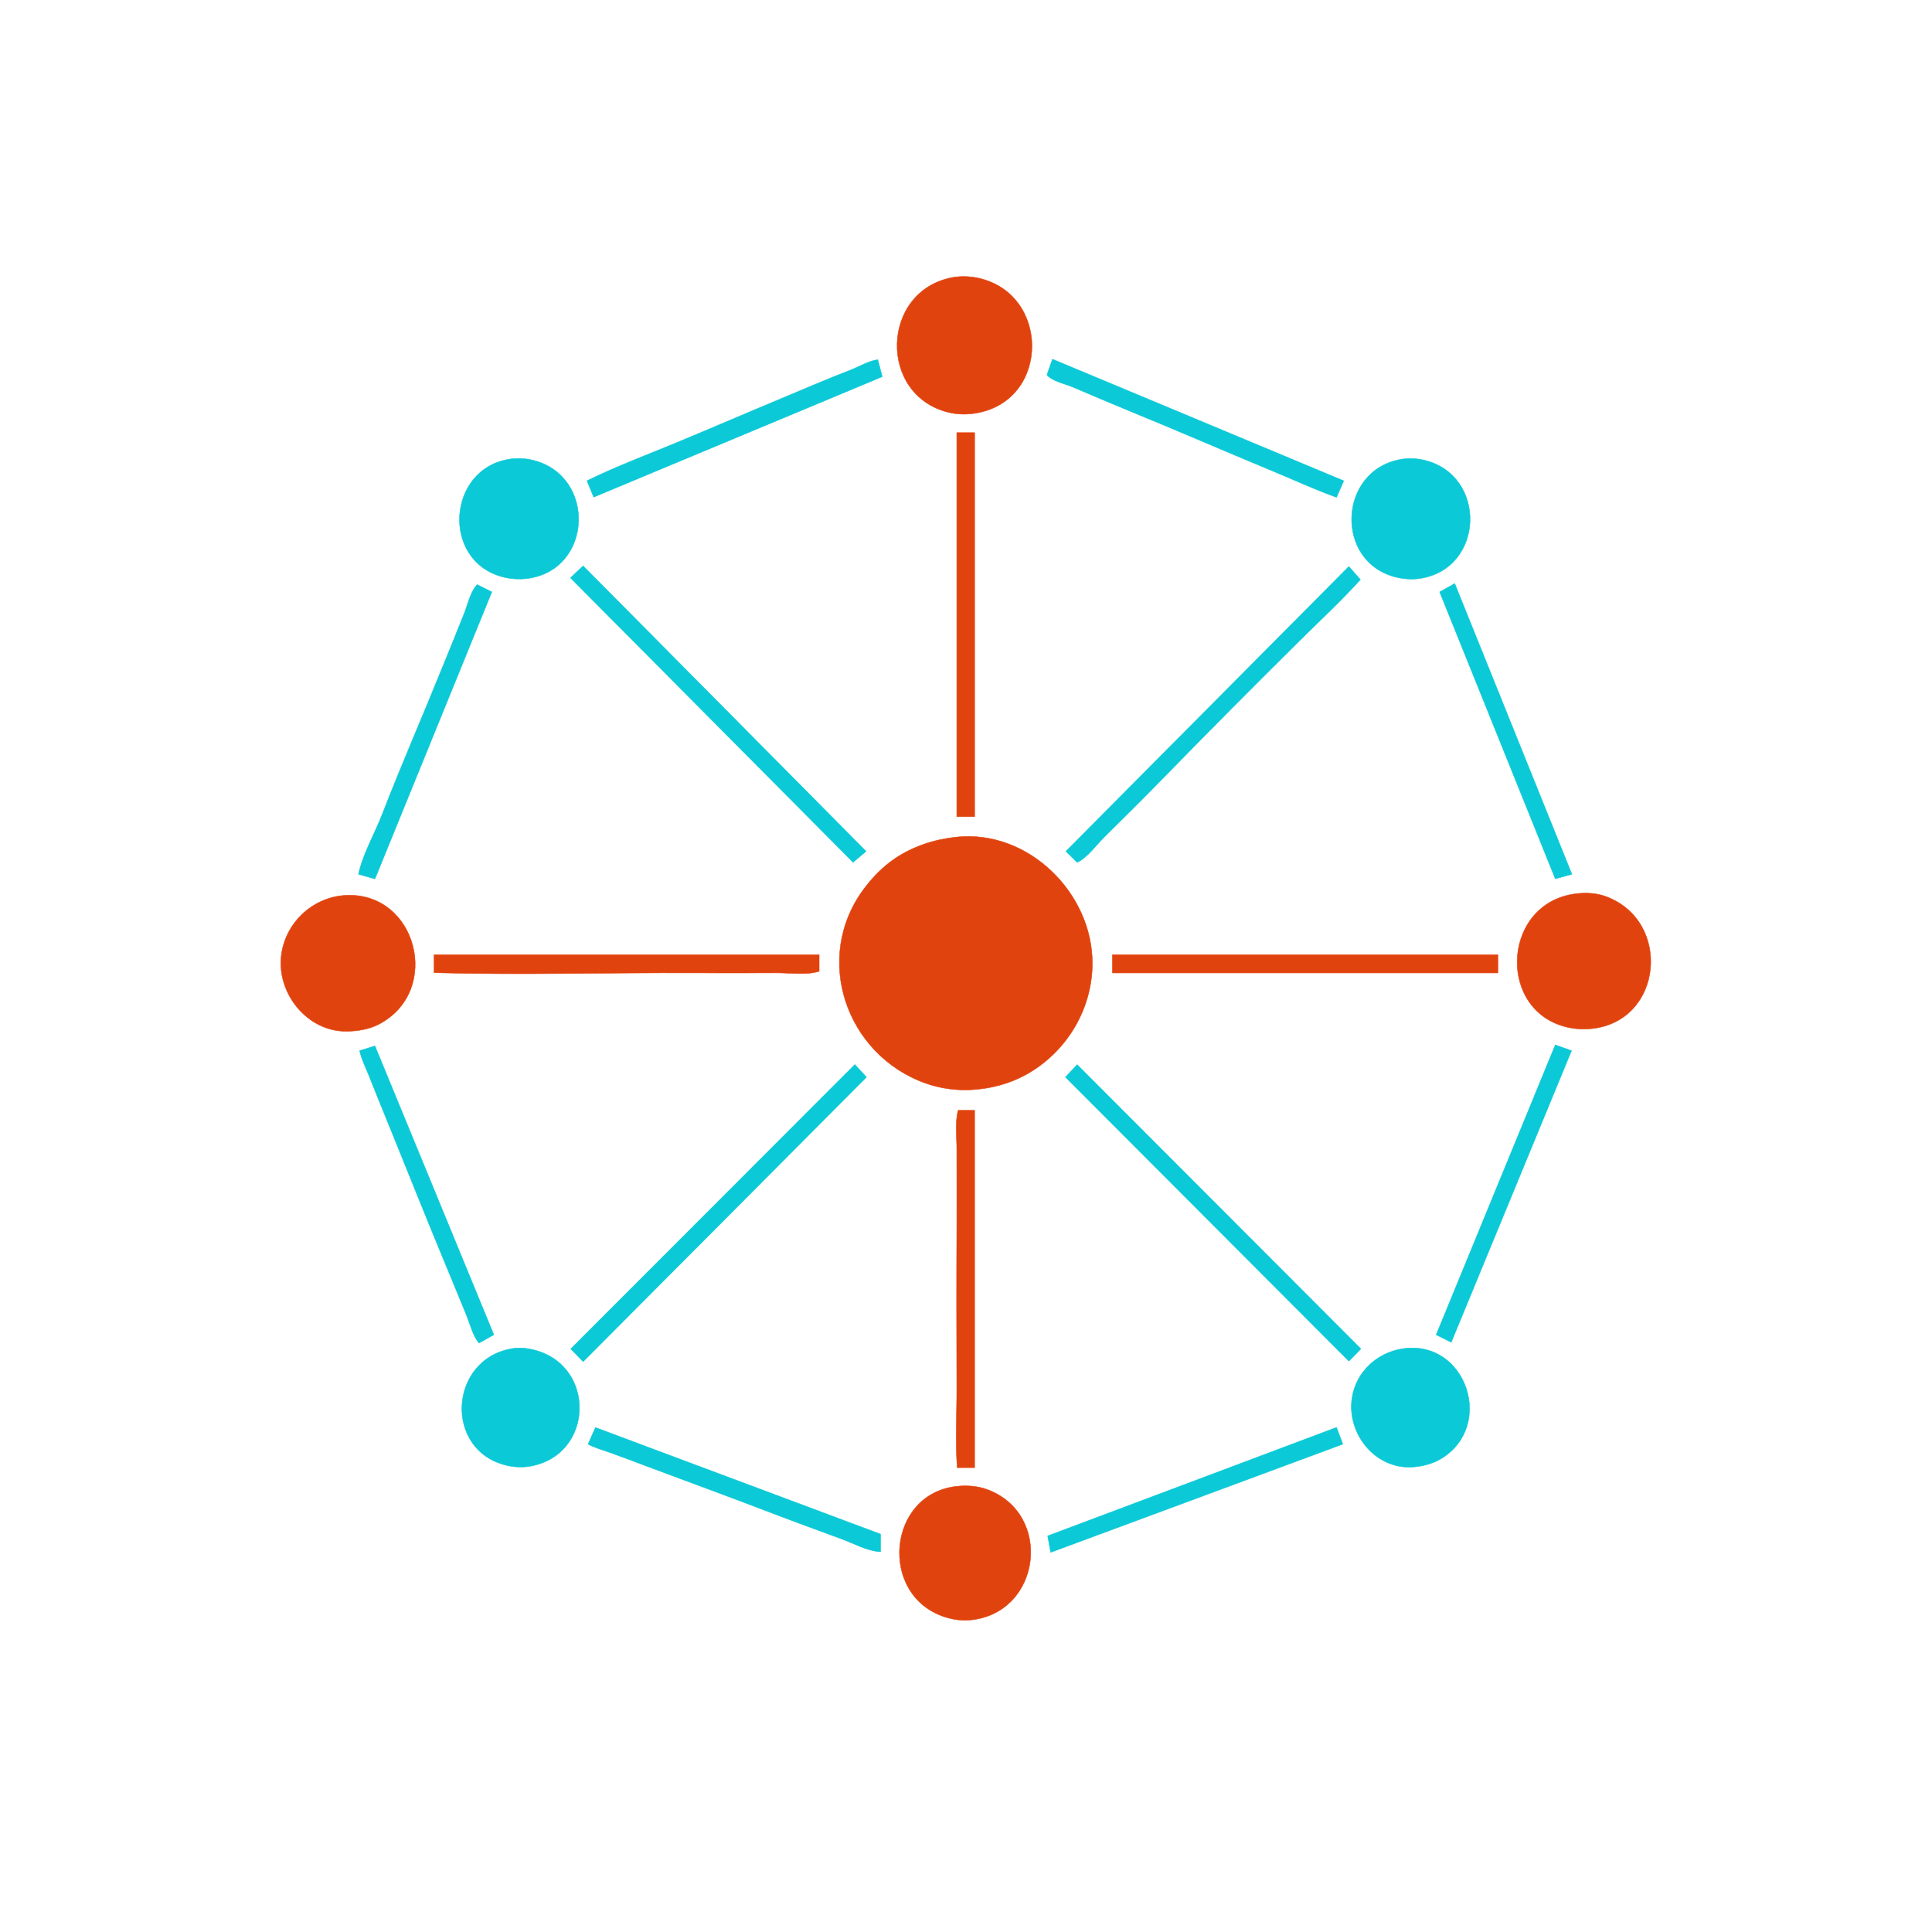
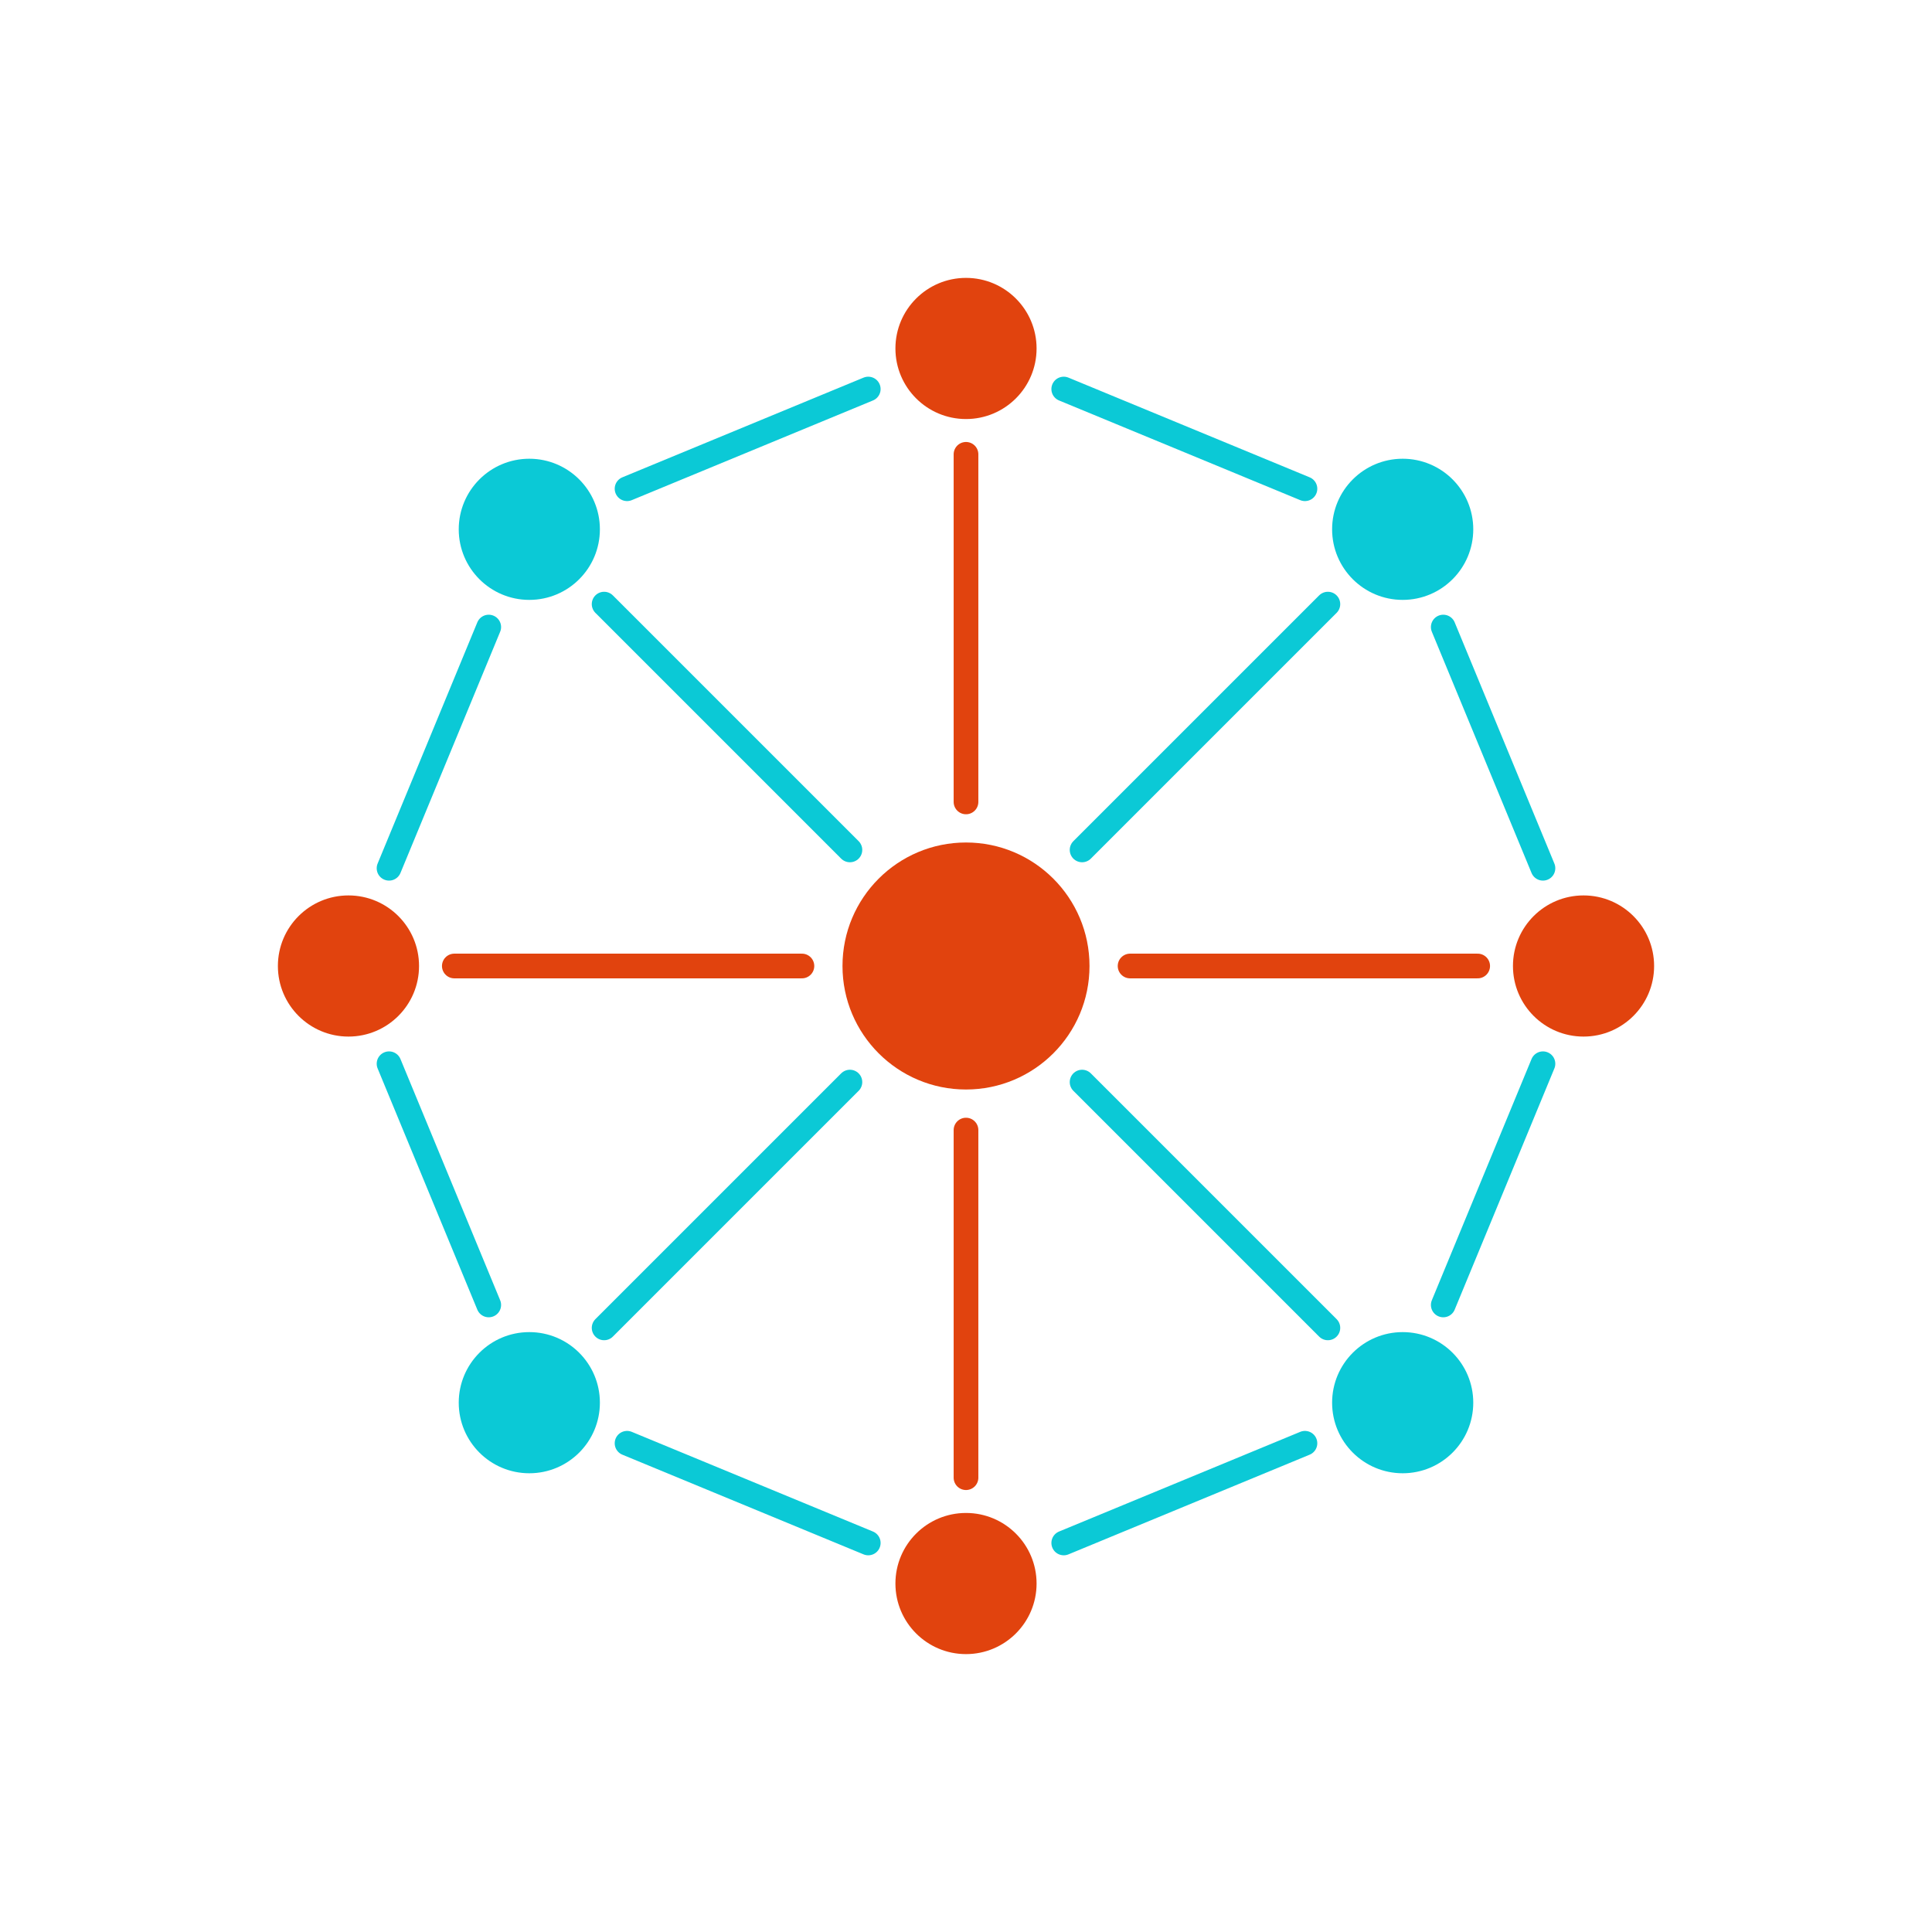
<svg xmlns="http://www.w3.org/2000/svg" viewBox="0 0 1095 1095" width="1095" height="1095">
-   <path d="M539.68 157.29C544.57 156.36 549.86 156.58 554.7 157.66C594.86 166.69 595.09 225.84 554.48 233.91C548.87 235.03 543.23 235.08 537.67 233.73C497.59 224.01 499.19 165.02 539.68 157.29ZM552.39 245.21C552.39 317.77 552.39 390.33 552.39 462.88C549.02 462.88 545.65 462.88 542.28 462.88C542.28 390.33 542.28 317.77 542.28 245.21C545.65 245.21 549.02 245.21 552.39 245.21ZM541.79 474.45C582.69 469.9 619.48 506.27 619.1 546.5C618.85 572.52 604.21 596.48 581.55 609.04C572.06 614.3 561.28 617.07 550.49 617.65C541.7 618.13 532.82 616.87 524.54 613.92C479.4 597.85 460.34 542.66 489.94 503.41C494.8 496.97 500.45 491.19 507.17 486.65C517.57 479.61 529.38 475.83 541.79 474.45ZM894.59 506.39C899.92 505.9 905.31 506.3 910.35 508.18C947.53 522.02 942.62 578.45 902.5 582.96C896.9 583.59 891.3 583.17 885.88 581.56C847.83 570.26 852.23 510.3 894.59 506.39ZM195.74 507.46C236.15 505.17 250.81 561.44 214.91 580.42C209.25 583.41 202.53 584.47 196.18 584.5C174.43 584.59 157.34 563.62 159.32 542.54C161.1 523.63 176.79 508.53 195.74 507.46ZM464.28 541.11C464.28 544.24 464.28 547.37 464.28 550.5C457.27 552.78 448.01 551.38 440.5 551.39C424.83 551.43 409.17 551.49 393.5 551.41C344.38 551.16 295.12 552.68 246.02 551.3C246.02 547.9 246.02 544.51 246.02 541.11C318.77 541.11 391.52 541.11 464.28 541.11ZM848.96 541.11C848.96 544.55 848.96 547.98 848.96 551.42C776.13 551.42 703.31 551.42 630.48 551.42C630.48 547.98 630.48 544.55 630.48 541.11C703.31 541.11 776.13 541.11 848.96 541.11ZM552.38 629.29C552.38 696.8 552.38 764.31 552.38 831.82C549.1 831.82 545.81 831.82 542.52 831.82C541.4 816.84 542.33 801.52 542.28 786.5C542.2 756.17 542.13 725.83 542.29 695.5C542.37 680.83 542.24 666.17 542.28 651.5C542.3 644.37 541.21 636.16 543.05 629.29C546.16 629.29 549.27 629.29 552.38 629.29ZM542.59 842.37C548.18 841.81 554.07 842.22 559.38 844.16C596.9 857.85 590.23 913.8 550.5 918.12C545.33 918.68 540.14 917.98 535.22 916.35C497.8 903.97 502.86 846.36 542.59 842.37Z" fill="#e1430e" fill-rule="evenodd" stroke="#e1430e" stroke-width="0.25" stroke-linejoin="round" />
-   <path d="M497.5 203.86C498.34 207.07 499.19 210.29 500.03 213.5C445.52 236.25 391.01 259 336.5 281.76C335.23 278.67 333.96 275.59 332.68 272.5C349.12 264.4 366.51 257.91 383.43 250.9C403.41 242.61 423.28 234.02 443.25 225.7C456.21 220.3 469.12 214.71 482.22 209.65C487.36 207.67 492.02 204.64 497.5 203.86ZM596.5 203.56C651.53 226.54 706.56 249.52 761.59 272.5C760.23 275.62 758.86 278.74 757.5 281.87C744.82 277.32 732.54 271.58 720.09 266.44C693.74 255.56 667.6 244.14 641.22 233.35C630.14 228.82 619.14 224.11 608.13 219.42C603.56 217.47 596.65 216.22 593.37 212.5C594.41 209.52 595.46 206.54 596.5 203.56ZM288.59 260.27C293.19 259.54 298 259.78 302.5 260.94C337.85 270.06 335.89 322.52 299.47 327.8C294.53 328.51 289.35 328.19 284.55 326.88C250.05 317.45 253.58 265.85 288.59 260.27ZM793.76 260.39C798.31 259.57 803.04 259.78 807.52 260.88C842.75 269.56 841.42 321.7 805.44 327.75C800.86 328.52 795.97 328.27 791.46 327.19C756.2 318.72 758.31 266.76 793.76 260.39ZM330.5 320.72C383.96 374.65 437.41 428.57 490.87 482.5C488.41 484.58 485.96 486.65 483.5 488.73C430.11 434.99 376.72 381.24 323.32 327.5C325.72 325.24 328.11 322.98 330.5 320.72ZM764.5 321.07C766.68 323.55 768.86 326.02 771.04 328.5C760.17 340.53 748.11 351.68 736.6 363.09C711 388.48 685.52 414.03 660.36 439.86C649.02 451.51 637.48 462.98 625.89 474.39C621.24 478.97 616.35 486.04 610.5 488.8C608.37 486.7 606.24 484.6 604.11 482.5C657.57 428.69 711.04 374.88 764.5 321.07ZM270.5 331.35C273.25 332.74 275.99 334.12 278.74 335.5C256.66 389.71 234.58 443.92 212.5 498.14C209.39 497.26 206.28 496.38 203.18 495.5C205.46 484.48 212.59 471.99 216.73 461.29C227.53 433.41 239.53 405.99 250.73 378.28C254.87 368.04 259.11 357.84 263.15 347.57C265.09 342.65 266.76 334.99 270.5 331.35ZM824.5 330.75C846.63 385.66 868.76 440.58 890.9 495.5C887.76 496.35 884.63 497.21 881.5 498.06C859.65 443.87 837.81 389.69 815.96 335.5C818.81 333.92 821.65 332.33 824.5 330.75ZM881.5 592.23C884.56 593.32 887.62 594.41 890.69 595.5C867.96 650.6 845.23 705.69 822.5 760.79C819.67 759.36 816.83 757.93 814 756.5C836.5 701.74 859 646.99 881.5 592.23ZM212.5 592.79C234.96 647.36 257.42 701.93 279.88 756.5C277.09 758.06 274.29 759.63 271.5 761.19C268.05 757.21 266.57 750.85 264.57 745.9C259.97 734.54 255.25 723.22 250.57 711.9C241.07 688.97 231.86 665.92 222.55 642.92C218.04 631.78 213.47 620.66 209.05 609.49C207.2 604.83 204.88 600.42 203.85 595.5C206.74 594.6 209.62 593.69 212.5 592.79ZM484.5 603.35C486.7 605.73 488.89 608.12 491.09 610.5C437.56 664.25 384.03 717.99 330.5 771.74C328.17 769.33 325.83 766.91 323.5 764.5C377.17 710.79 430.83 657.07 484.5 603.35ZM610.5 603.4C664.11 657.1 717.71 710.8 771.32 764.5C769.04 766.81 766.77 769.12 764.5 771.43C710.96 717.79 657.41 664.14 603.87 610.5C606.08 608.13 608.29 605.77 610.5 603.4ZM289.79 764.43C294.05 763.66 298.3 764.02 302.48 765.05C338.06 773.87 336.68 824.67 300.5 831.01C296 831.8 291.45 831.56 287.01 830.5C251.64 822.09 254.28 770.82 289.79 764.43ZM795.57 764.32C831.06 759.51 847.24 808 817.06 826.56C812.38 829.44 806.98 830.9 801.54 831.4C780.04 833.4 763.3 813.07 766.26 792.55C768.44 777.5 780.72 766.33 795.57 764.32ZM337.5 809.07C391.36 829.21 445.21 849.36 499.07 869.5C499.07 872.83 499.07 876.17 499.07 879.5C491.65 879.1 484.22 874.92 477.24 872.33C464.59 867.64 451.91 863.06 439.31 858.24C415.37 849.08 391.29 840.25 367.28 831.27C360.25 828.64 353.22 825.91 346.15 823.41C341.89 821.9 337.26 820.66 333.3 818.5C334.7 815.36 336.1 812.21 337.5 809.07ZM757.5 809.02C758.68 812.18 759.87 815.34 761.05 818.5C705.87 838.95 650.68 859.39 595.5 879.84C594.94 876.73 594.38 873.61 593.81 870.5C648.38 850.01 702.94 829.51 757.5 809.02Z" fill="#0bc9d6" fill-rule="evenodd" stroke="#0bc9d6" stroke-width="0.25" stroke-linejoin="round" />
+   <g stroke="#0bc9d6" stroke-width="14" stroke-linecap="round">
+     <line x1="492.1" y1="220.5" x2="355.4" y2="277.0" />
+     <line x1="602.9" y1="220.5" x2="739.6" y2="277.0" />
+     <line x1="492.1" y1="874.5" x2="355.4" y2="818.0" />
+     <line x1="602.9" y1="874.5" x2="739.6" y2="818.0" />
+     <line x1="220.5" y1="492.1" x2="277.0" y2="355.4" />
+     <line x1="220.5" y1="602.9" x2="277.0" y2="739.6" />
+     <line x1="874.5" y1="492.1" x2="818.0" y2="355.4" />
+     <line x1="874.5" y1="602.9" x2="818.0" y2="739.6" />
+   </g>
+   <g stroke="#0bc9d6" stroke-width="14" stroke-linecap="round">
+     <line x1="481.7" y1="481.7" x2="342.4" y2="342.4" />
+     <line x1="613.3" y1="481.7" x2="752.6" y2="342.4" />
+     <line x1="481.7" y1="613.3" x2="342.4" y2="752.6" />
+     <line x1="613.3" y1="613.3" x2="752.6" y2="752.6" />
+   </g>
+   <g fill="#0bc9d6">
+     <circle cx="300.0" cy="300.0" r="40" />
+     <circle cx="795.0" cy="300.0" r="40" />
+     <circle cx="300.0" cy="795.0" r="40" />
+     <circle cx="795.0" cy="795.0" r="40" />
+   </g>
+   <g stroke="#e1430e" stroke-width="14" stroke-linecap="round">
+     <line x1="547.5" y1="257.5" x2="547.5" y2="454.5" />
+     <line x1="547.5" y1="640.5" x2="547.5" y2="837.5" />
+     <line x1="257.5" y1="547.5" x2="454.5" y2="547.5" />
+     <line x1="640.5" y1="547.5" x2="837.5" y2="547.5" />
+   </g>
+   <circle cx="547.5" cy="547.5" r="70" fill="#e1430e" />
+   <g fill="#e1430e">
+     <circle cx="547.5" cy="197.5" r="40" />
+     <circle cx="547.5" cy="897.5" r="40" />
+     <circle cx="197.5" cy="547.5" r="40" />
+     <circle cx="897.5" cy="547.5" r="40" />
+   </g>
</svg>
